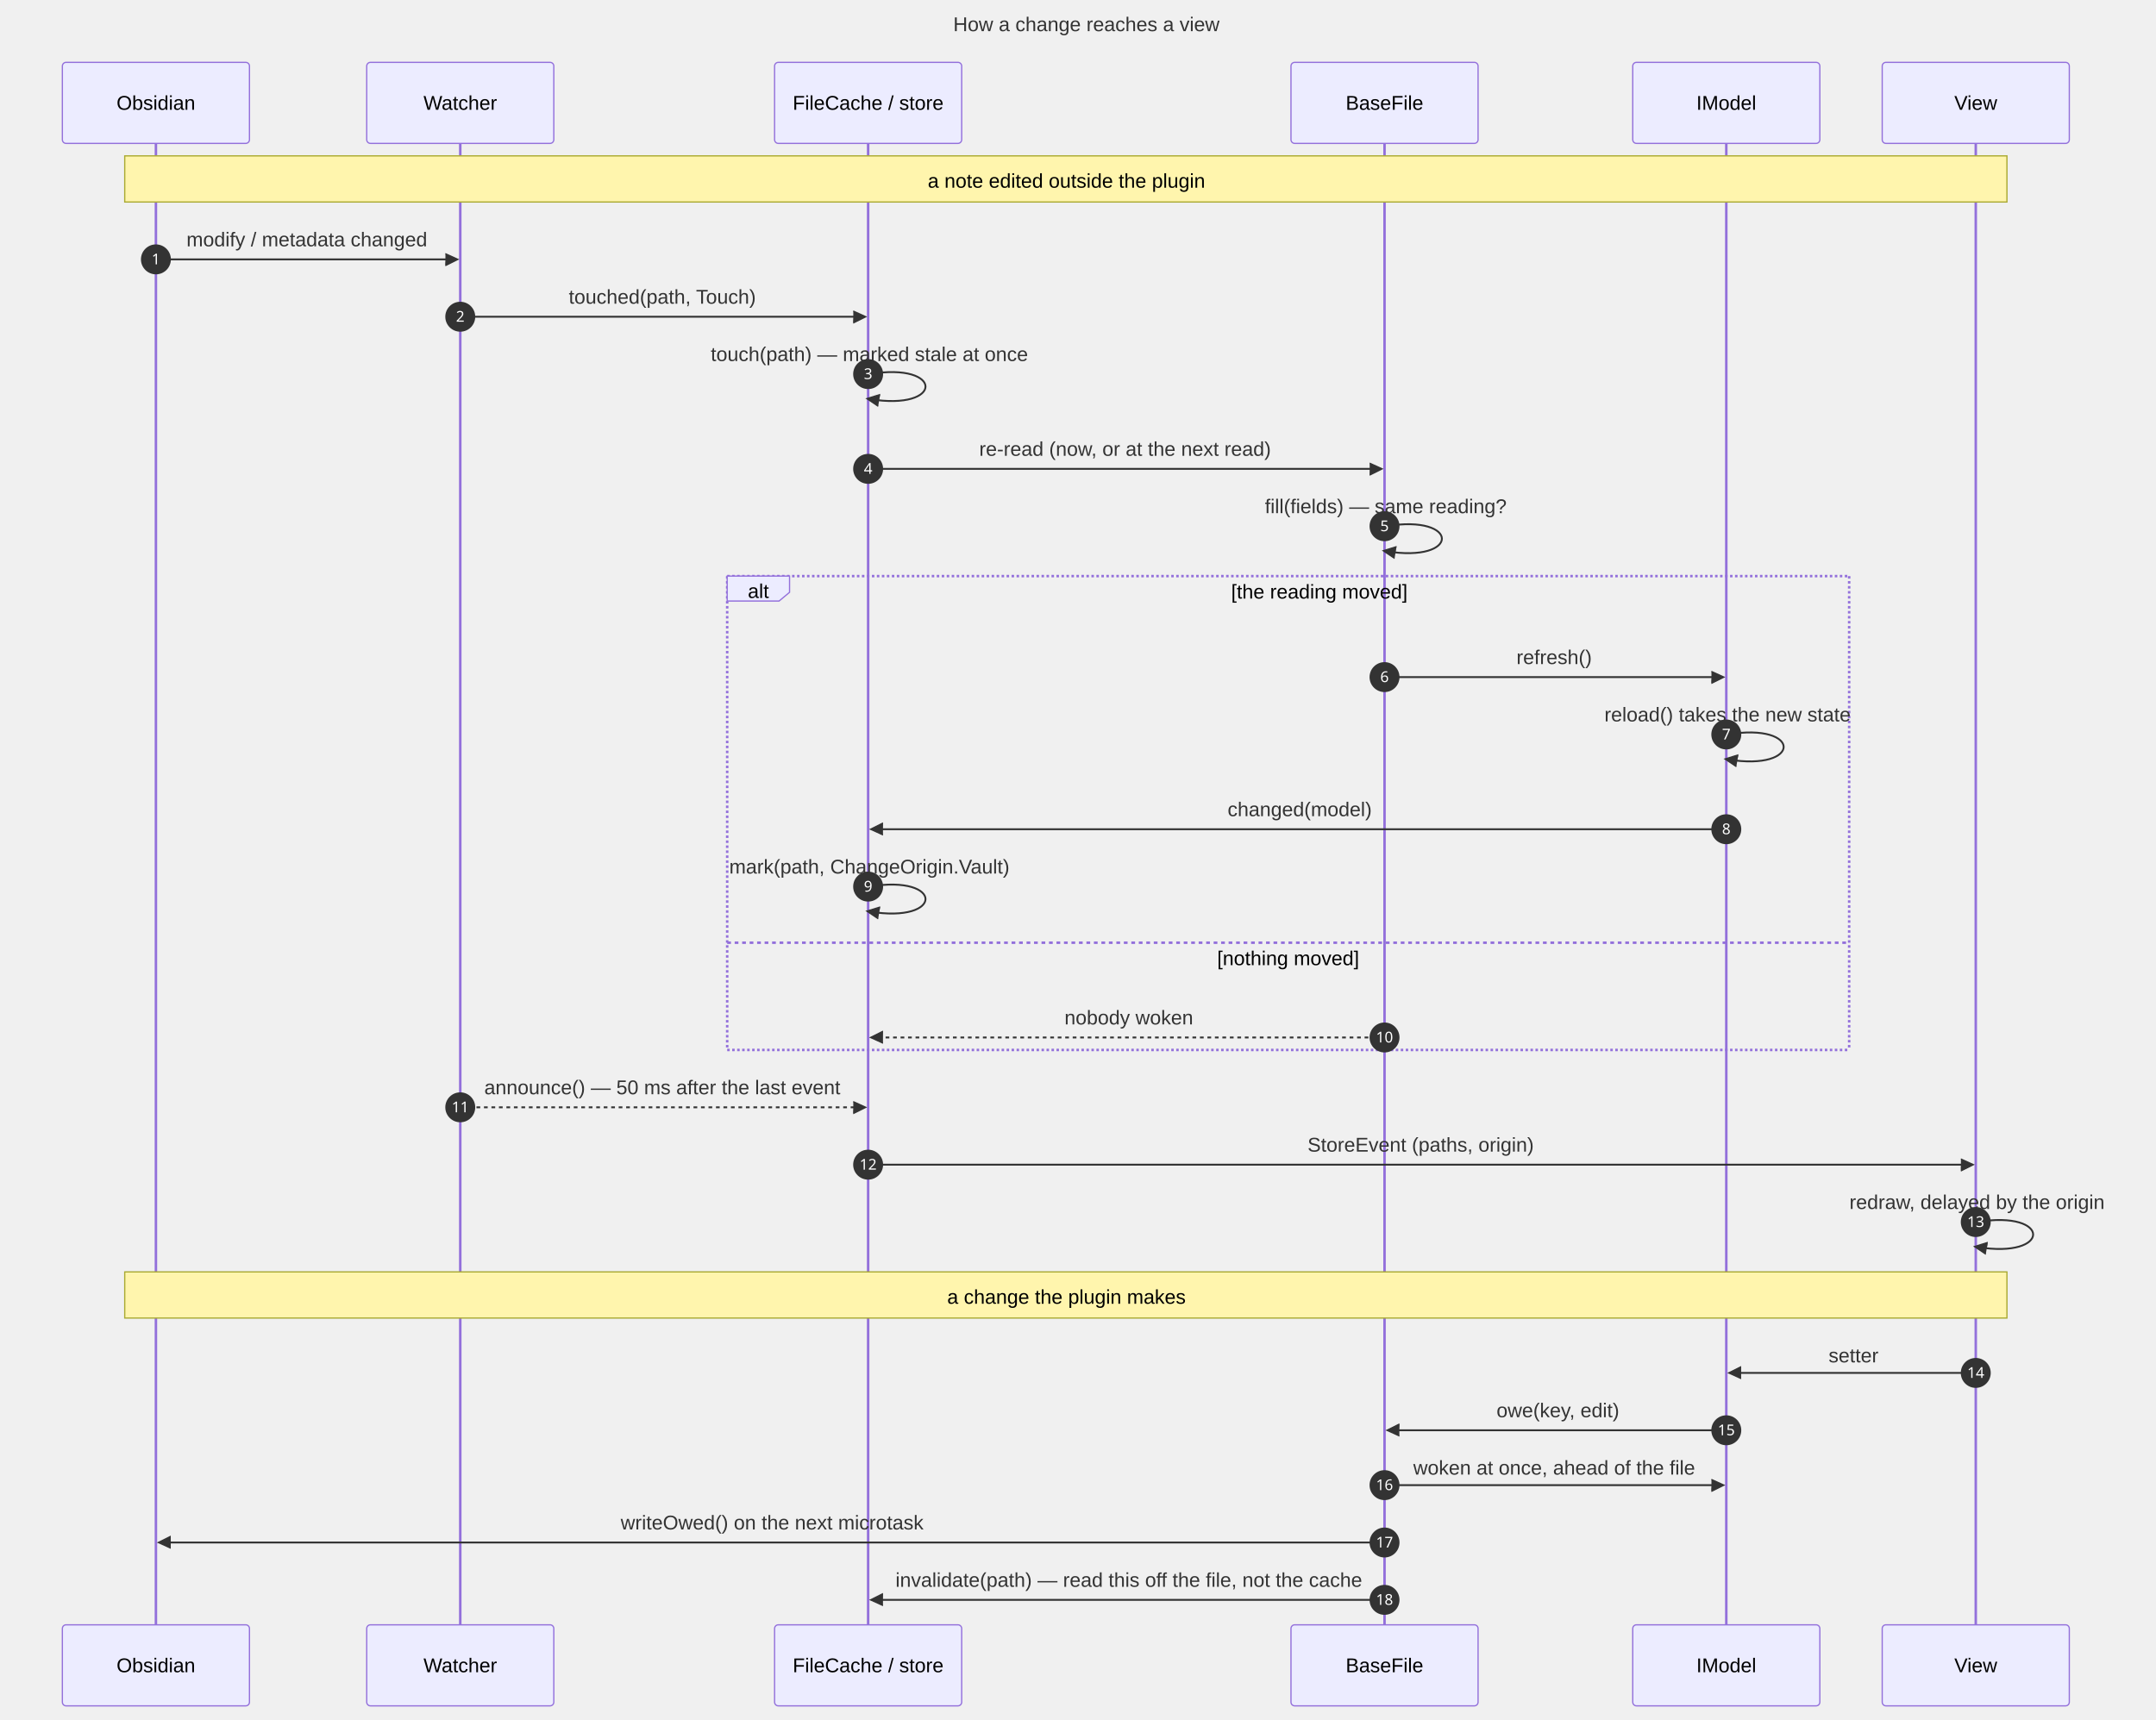
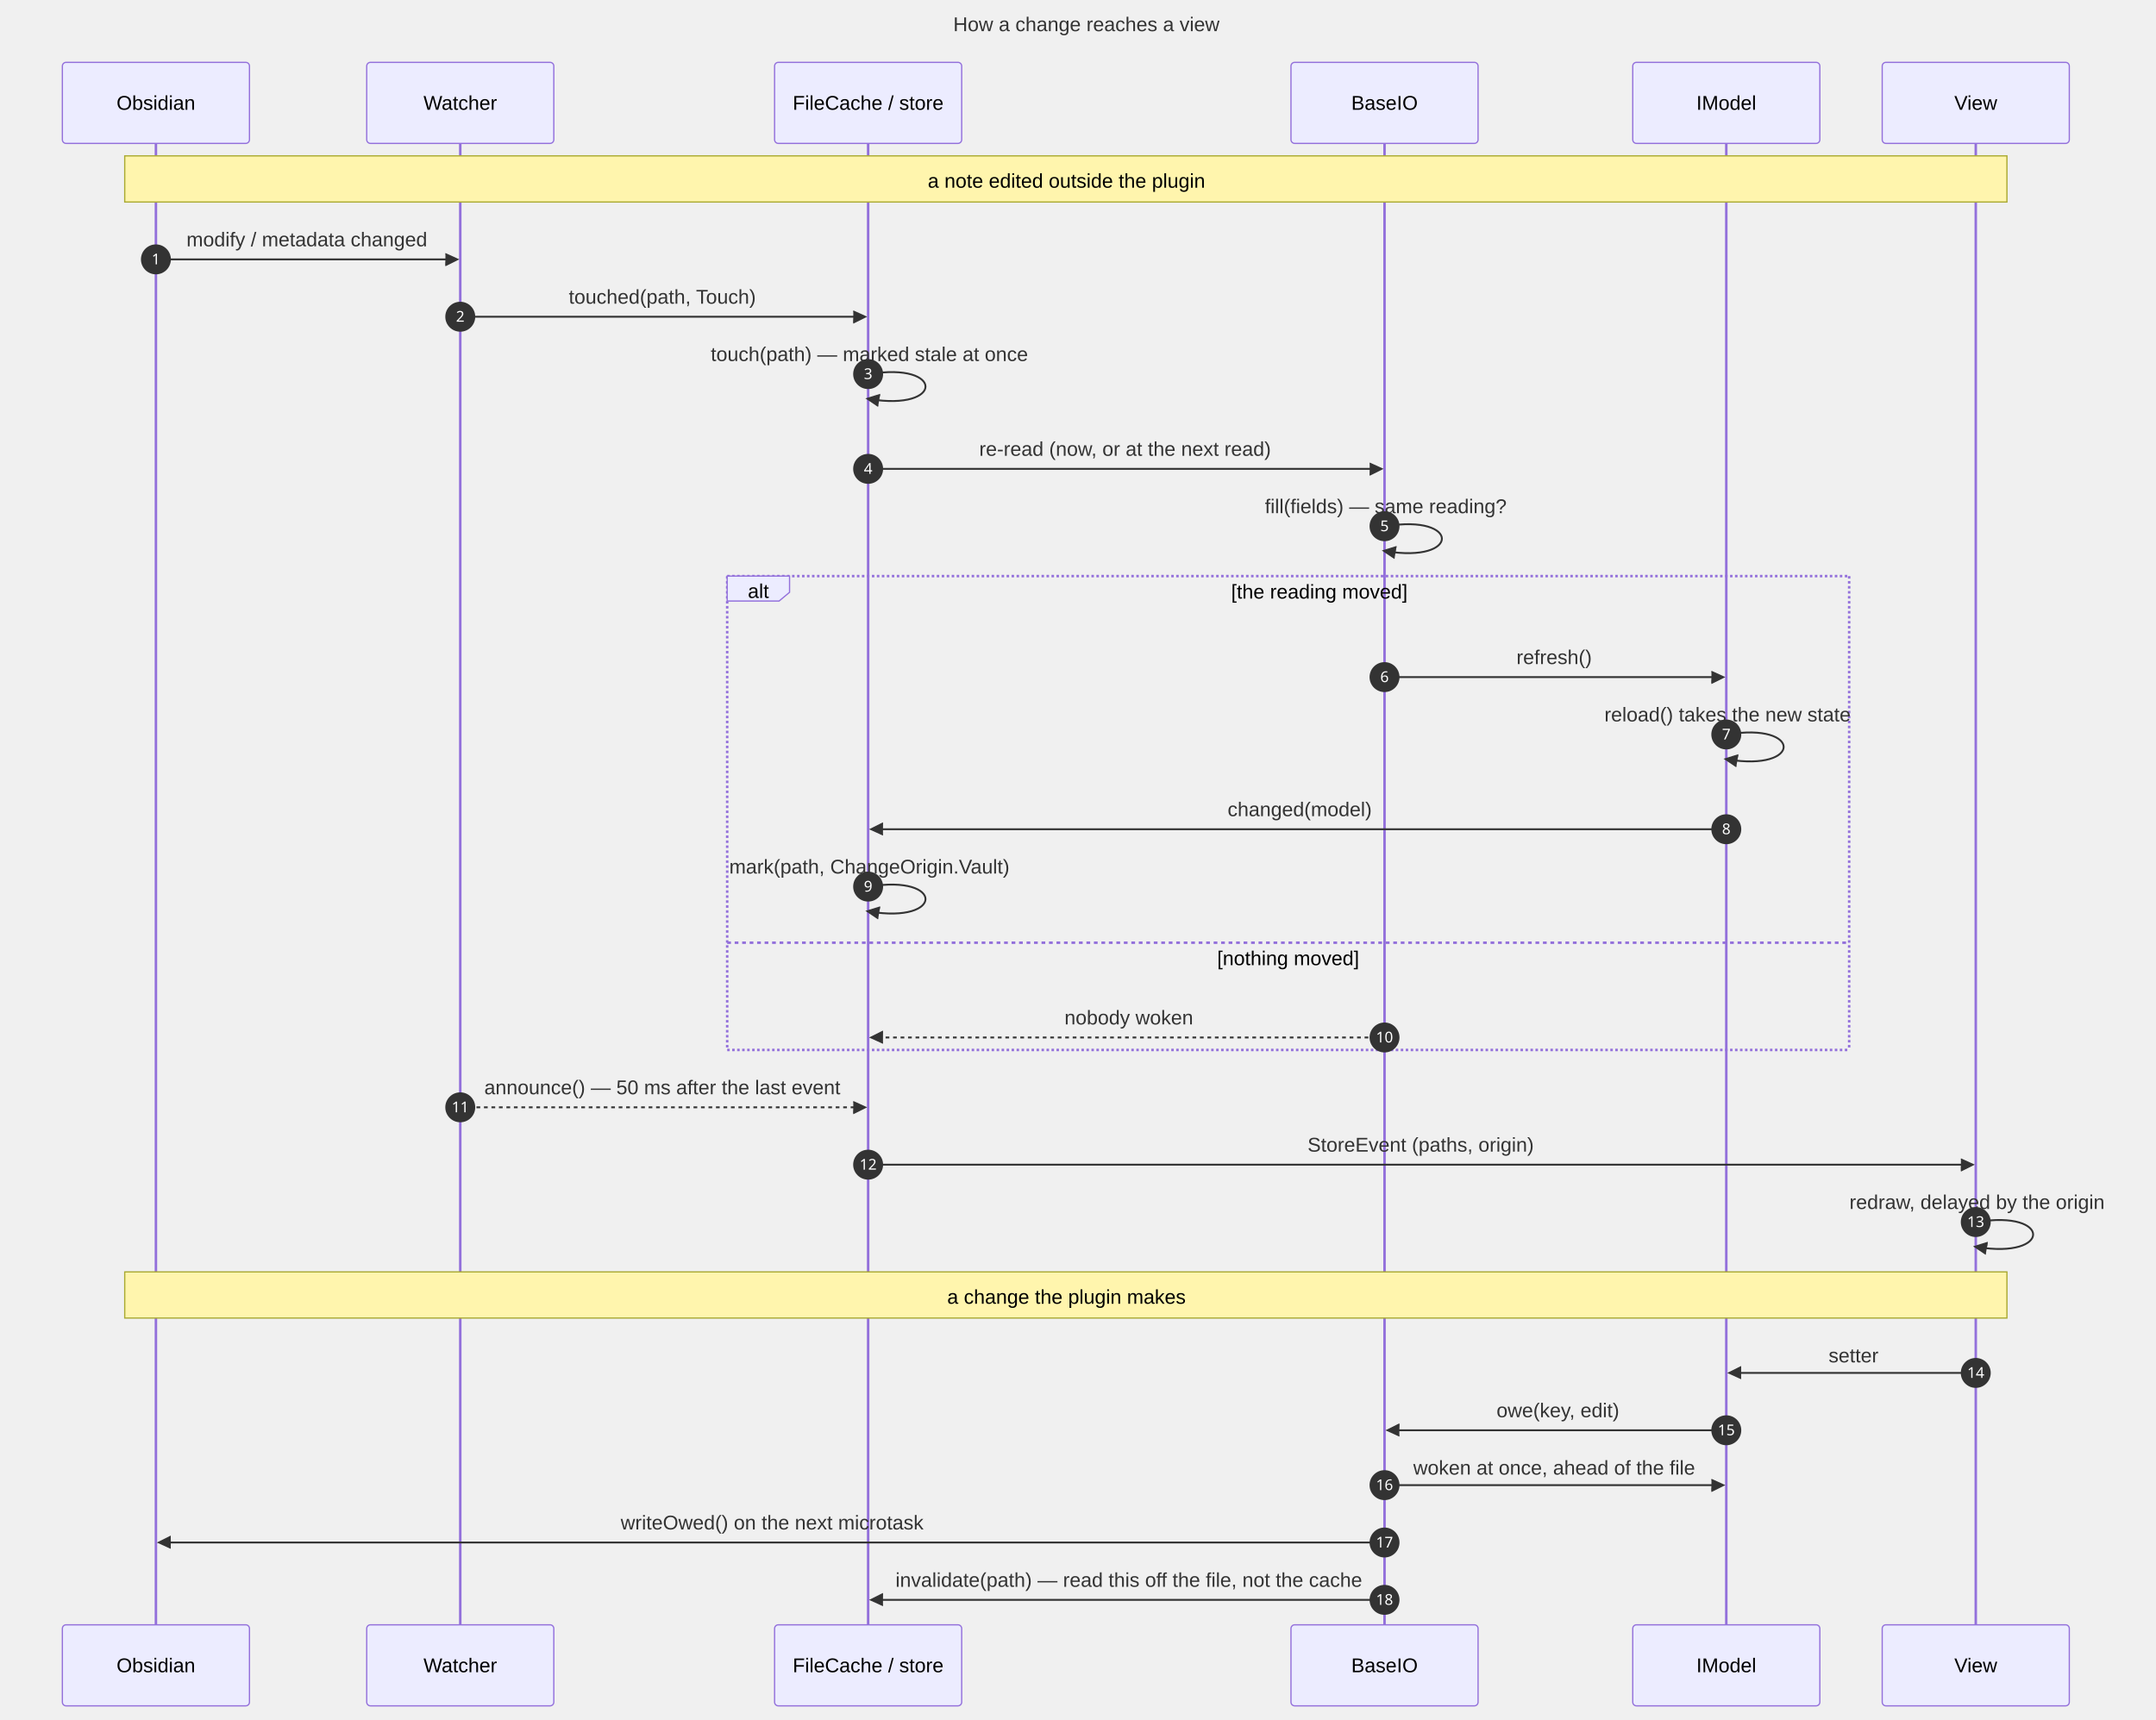
<svg xmlns="http://www.w3.org/2000/svg" id="my-svg" width="100%" style="max-width: 1728.5px; background-color: transparent;" viewBox="-50 -50 1728.5 1379" role="graphics-document document" aria-roledescription="sequence">
  <g>
    <rect x="1459" y="1253" fill="#eaeaea" stroke="#666" width="150" height="65" name="View" rx="3" ry="3" class="actor actor-bottom" />
    <text x="1534" y="1285.5" dominant-baseline="central" alignment-baseline="central" class="actor actor-box" style="text-anchor: middle; font-size: 16px; font-weight: 400;">
      <tspan x="1534" dy="0">View</tspan>
    </text>
  </g>
  <g>
    <rect x="1259" y="1253" fill="#eaeaea" stroke="#666" width="150" height="65" name="Model" rx="3" ry="3" class="actor actor-bottom" />
    <text x="1334" y="1285.5" dominant-baseline="central" alignment-baseline="central" class="actor actor-box" style="text-anchor: middle; font-size: 16px; font-weight: 400;">
      <tspan x="1334" dy="0">IModel</tspan>
    </text>
  </g>
  <g>
    <rect x="985" y="1253" fill="#eaeaea" stroke="#666" width="150" height="65" name="File" rx="3" ry="3" class="actor actor-bottom" />
    <text x="1060" y="1285.5" dominant-baseline="central" alignment-baseline="central" class="actor actor-box" style="text-anchor: middle; font-size: 16px; font-weight: 400;">
-       <tspan x="1060" dy="0">BaseFile</tspan>
+       <tspan x="1060" dy="0">BaseIO</tspan>
    </text>
  </g>
  <g>
    <rect x="571" y="1253" fill="#eaeaea" stroke="#666" width="150" height="65" name="Store" rx="3" ry="3" class="actor actor-bottom" />
    <text x="646" y="1285.5" dominant-baseline="central" alignment-baseline="central" class="actor actor-box" style="text-anchor: middle; font-size: 16px; font-weight: 400;">
      <tspan x="646" dy="0">FileCache / store</tspan>
    </text>
  </g>
  <g>
    <rect x="244" y="1253" fill="#eaeaea" stroke="#666" width="150" height="65" name="Watcher" rx="3" ry="3" class="actor actor-bottom" />
    <text x="319" y="1285.5" dominant-baseline="central" alignment-baseline="central" class="actor actor-box" style="text-anchor: middle; font-size: 16px; font-weight: 400;">
      <tspan x="319" dy="0">Watcher</tspan>
    </text>
  </g>
  <g>
    <rect x="0" y="1253" fill="#eaeaea" stroke="#666" width="150" height="65" name="Obsidian" rx="3" ry="3" class="actor actor-bottom" />
    <text x="75" y="1285.5" dominant-baseline="central" alignment-baseline="central" class="actor actor-box" style="text-anchor: middle; font-size: 16px; font-weight: 400;">
      <tspan x="75" dy="0">Obsidian</tspan>
    </text>
  </g>
  <g>
    <line id="actor5" x1="1534" y1="65" x2="1534" y2="1253" class="actor-line 200" stroke-width="0.5px" stroke="#999" name="View" data-et="life-line" data-id="View" />
    <g id="root-5" data-et="participant" data-type="participant" data-id="View">
      <rect x="1459" y="0" fill="#eaeaea" stroke="#666" width="150" height="65" name="View" rx="3" ry="3" class="actor actor-top" />
      <text x="1534" y="32.5" dominant-baseline="central" alignment-baseline="central" class="actor actor-box" style="text-anchor: middle; font-size: 16px; font-weight: 400;">
        <tspan x="1534" dy="0">View</tspan>
      </text>
    </g>
  </g>
  <g>
    <line id="actor4" x1="1334" y1="65" x2="1334" y2="1253" class="actor-line 200" stroke-width="0.5px" stroke="#999" name="Model" data-et="life-line" data-id="Model" />
    <g id="root-4" data-et="participant" data-type="participant" data-id="Model">
      <rect x="1259" y="0" fill="#eaeaea" stroke="#666" width="150" height="65" name="Model" rx="3" ry="3" class="actor actor-top" />
      <text x="1334" y="32.5" dominant-baseline="central" alignment-baseline="central" class="actor actor-box" style="text-anchor: middle; font-size: 16px; font-weight: 400;">
        <tspan x="1334" dy="0">IModel</tspan>
      </text>
    </g>
  </g>
  <g>
    <line id="actor3" x1="1060" y1="65" x2="1060" y2="1253" class="actor-line 200" stroke-width="0.5px" stroke="#999" name="File" data-et="life-line" data-id="File" />
    <g id="root-3" data-et="participant" data-type="participant" data-id="File">
      <rect x="985" y="0" fill="#eaeaea" stroke="#666" width="150" height="65" name="File" rx="3" ry="3" class="actor actor-top" />
      <text x="1060" y="32.5" dominant-baseline="central" alignment-baseline="central" class="actor actor-box" style="text-anchor: middle; font-size: 16px; font-weight: 400;">
-         <tspan x="1060" dy="0">BaseFile</tspan>
+         <tspan x="1060" dy="0">BaseIO</tspan>
      </text>
    </g>
  </g>
  <g>
    <line id="actor2" x1="646" y1="65" x2="646" y2="1253" class="actor-line 200" stroke-width="0.5px" stroke="#999" name="Store" data-et="life-line" data-id="Store" />
    <g id="root-2" data-et="participant" data-type="participant" data-id="Store">
      <rect x="571" y="0" fill="#eaeaea" stroke="#666" width="150" height="65" name="Store" rx="3" ry="3" class="actor actor-top" />
      <text x="646" y="32.5" dominant-baseline="central" alignment-baseline="central" class="actor actor-box" style="text-anchor: middle; font-size: 16px; font-weight: 400;">
        <tspan x="646" dy="0">FileCache / store</tspan>
      </text>
    </g>
  </g>
  <g>
    <line id="actor1" x1="319" y1="65" x2="319" y2="1253" class="actor-line 200" stroke-width="0.5px" stroke="#999" name="Watcher" data-et="life-line" data-id="Watcher" />
    <g id="root-1" data-et="participant" data-type="participant" data-id="Watcher">
      <rect x="244" y="0" fill="#eaeaea" stroke="#666" width="150" height="65" name="Watcher" rx="3" ry="3" class="actor actor-top" />
      <text x="319" y="32.5" dominant-baseline="central" alignment-baseline="central" class="actor actor-box" style="text-anchor: middle; font-size: 16px; font-weight: 400;">
        <tspan x="319" dy="0">Watcher</tspan>
      </text>
    </g>
  </g>
  <g>
    <line id="actor0" x1="75" y1="65" x2="75" y2="1253" class="actor-line 200" stroke-width="0.5px" stroke="#999" name="Obsidian" data-et="life-line" data-id="Obsidian" />
    <g id="root-0" data-et="participant" data-type="participant" data-id="Obsidian">
      <rect x="0" y="0" fill="#eaeaea" stroke="#666" width="150" height="65" name="Obsidian" rx="3" ry="3" class="actor actor-top" />
      <text x="75" y="32.5" dominant-baseline="central" alignment-baseline="central" class="actor actor-box" style="text-anchor: middle; font-size: 16px; font-weight: 400;">
        <tspan x="75" dy="0">Obsidian</tspan>
      </text>
    </g>
  </g>
  <style>#my-svg{font-family:"trebuchet ms",verdana,arial,sans-serif;font-size:16px;fill:#333;}@keyframes edge-animation-frame{from{stroke-dashoffset:0;}}@keyframes dash{to{stroke-dashoffset:0;}}#my-svg .edge-animation-slow{stroke-dasharray:9,5!important;stroke-dashoffset:900;animation:dash 50s linear infinite;stroke-linecap:round;}#my-svg .edge-animation-fast{stroke-dasharray:9,5!important;stroke-dashoffset:900;animation:dash 20s linear infinite;stroke-linecap:round;}#my-svg .error-icon{fill:#552222;}#my-svg .error-text{fill:#552222;stroke:#552222;}#my-svg .edge-thickness-normal{stroke-width:1px;}#my-svg .edge-thickness-thick{stroke-width:3.5px;}#my-svg .edge-pattern-solid{stroke-dasharray:0;}#my-svg .edge-thickness-invisible{stroke-width:0;fill:none;}#my-svg .edge-pattern-dashed{stroke-dasharray:3;}#my-svg .edge-pattern-dotted{stroke-dasharray:2;}#my-svg .marker{fill:#333333;stroke:#333333;}#my-svg .marker.cross{stroke:#333333;}#my-svg svg{font-family:"trebuchet ms",verdana,arial,sans-serif;font-size:16px;}#my-svg p{margin:0;}#my-svg .actor{stroke:#9370DB;fill:#ECECFF;stroke-width:1;}#my-svg rect.actor.outer-path[data-look="neo"]{filter:drop-shadow(1px 2px 2px rgba(185, 185, 185, 1));}#my-svg rect.note[data-look="neo"]{stroke:#aaaa33;fill:#fff5ad;filter:drop-shadow(1px 2px 2px rgba(185, 185, 185, 1));}#my-svg text.actor&gt;tspan{fill:black;stroke:none;}#my-svg .actor-line{stroke:#9370DB;}#my-svg .innerArc{stroke-width:1.5;stroke-dasharray:none;}#my-svg .messageLine0{stroke-width:1.5;stroke-dasharray:none;stroke:#333;}#my-svg .messageLine1{stroke-width:1.5;stroke-dasharray:2,2;stroke:#333;}#my-svg [id$="-arrowhead"] path{fill:#333;stroke:#333;}#my-svg .sequenceNumber{fill:white;}#my-svg [id$="-sequencenumber"]{fill:#333;}#my-svg [id$="-crosshead"] path{fill:#333;stroke:#333;}#my-svg .messageText{fill:#333;stroke:none;}#my-svg .labelBox{stroke:#9370DB;fill:#ECECFF;filter:none;}#my-svg .labelText,#my-svg .labelText&gt;tspan{fill:black;stroke:none;}#my-svg .loopText,#my-svg .loopText&gt;tspan{fill:black;stroke:none;}#my-svg .sectionTitle,#my-svg .sectionTitle&gt;tspan{fill:black;stroke:none;}#my-svg .loopLine{stroke-width:2px;stroke-dasharray:2,2;stroke:#9370DB;fill:#9370DB;}#my-svg .note{stroke:#aaaa33;fill:#fff5ad;}#my-svg .noteText,#my-svg .noteText&gt;tspan{fill:black;stroke:none;font-weight:normal;}#my-svg .activation0{fill:#f4f4f4;stroke:#666;}#my-svg .activation1{fill:#f4f4f4;stroke:#666;}#my-svg .activation2{fill:#f4f4f4;stroke:#666;}#my-svg .actorPopupMenu{position:absolute;}#my-svg .actorPopupMenuPanel{position:absolute;fill:#ECECFF;box-shadow:0px 8px 16px 0px rgba(0,0,0,0.2);filter:drop-shadow(3px 5px 2px rgb(0 0 0 / 0.4));}#my-svg .actor-man circle,#my-svg line{fill:#ECECFF;stroke-width:2px;}#my-svg g rect.rect{filter:drop-shadow(1px 2px 2px rgba(185, 185, 185, 1));stroke:#9370DB;}#my-svg .node .neo-node{stroke:#9370DB;}#my-svg [data-look="neo"].node rect,#my-svg [data-look="neo"].cluster rect,#my-svg [data-look="neo"].node polygon{stroke:#9370DB;filter:drop-shadow(1px 2px 2px rgba(185, 185, 185, 1));}#my-svg [data-look="neo"].swimlane.cluster rect{filter:none;}#my-svg [data-look="neo"].node path{stroke:#9370DB;stroke-width:1px;}#my-svg [data-look="neo"].node .outer-path{filter:drop-shadow(1px 2px 2px rgba(185, 185, 185, 1));}#my-svg [data-look="neo"].node .neo-line path{stroke:#9370DB;filter:none;}#my-svg [data-look="neo"].node circle{stroke:#9370DB;filter:drop-shadow(1px 2px 2px rgba(185, 185, 185, 1));}#my-svg [data-look="neo"].node circle .state-start{fill:#000000;}#my-svg [data-look="neo"].icon-shape .icon{fill:#9370DB;filter:drop-shadow(1px 2px 2px rgba(185, 185, 185, 1));}#my-svg [data-look="neo"].icon-shape .icon-neo path{stroke:#9370DB;filter:drop-shadow(1px 2px 2px rgba(185, 185, 185, 1));}#my-svg :root{--mermaid-font-family:"trebuchet ms",verdana,arial,sans-serif;}</style>
  <g />
  <defs>
    <symbol id="my-svg-computer" width="24" height="24">
      <path transform="scale(.5)" d="M2 2v13h20v-13h-20zm18 11h-16v-9h16v9zm-10.228 6l.466-1h3.524l.467 1h-4.457zm14.228 3h-24l2-6h2.104l-1.33 4h18.45l-1.297-4h2.073l2 6zm-5-10h-14v-7h14v7z" />
    </symbol>
  </defs>
  <defs>
    <symbol id="my-svg-database" fill-rule="evenodd" clip-rule="evenodd">
      <path transform="scale(.5)" d="M12.258.001l.256.004.255.005.253.008.251.01.249.012.247.015.246.016.242.019.241.02.239.023.236.024.233.027.231.028.229.031.225.032.223.034.22.036.217.038.214.04.211.041.208.043.205.045.201.046.198.048.194.05.191.051.187.053.183.054.18.056.175.057.172.059.168.06.163.061.16.063.155.064.15.066.074.033.073.033.071.034.07.034.069.035.068.035.067.035.066.035.064.036.064.036.062.036.06.036.06.037.058.037.058.037.055.038.055.038.053.038.052.038.051.039.05.039.048.039.047.039.045.04.044.04.043.04.041.04.04.041.039.041.037.041.036.041.034.041.033.042.032.042.03.042.029.042.027.042.026.043.024.043.023.043.021.043.02.043.018.044.017.043.015.044.013.044.012.044.011.045.009.044.007.045.006.045.004.045.002.045.001.045v17l-.001.045-.002.045-.004.045-.006.045-.007.045-.009.044-.011.045-.012.044-.013.044-.015.044-.017.043-.018.044-.02.043-.021.043-.023.043-.024.043-.026.043-.027.042-.029.042-.03.042-.032.042-.033.042-.034.041-.036.041-.037.041-.039.041-.04.041-.041.04-.043.04-.044.04-.045.04-.047.039-.048.039-.05.039-.051.039-.052.038-.053.038-.055.038-.055.038-.058.037-.058.037-.06.037-.06.036-.062.036-.064.036-.064.036-.066.035-.067.035-.068.035-.069.035-.07.034-.071.034-.073.033-.074.033-.15.066-.155.064-.16.063-.163.061-.168.06-.172.059-.175.057-.18.056-.183.054-.187.053-.191.051-.194.05-.198.048-.201.046-.205.045-.208.043-.211.041-.214.04-.217.038-.22.036-.223.034-.225.032-.229.031-.231.028-.233.027-.236.024-.239.023-.241.02-.242.019-.246.016-.247.015-.249.012-.251.01-.253.008-.255.005-.256.004-.258.001-.258-.001-.256-.004-.255-.005-.253-.008-.251-.01-.249-.012-.247-.015-.245-.016-.243-.019-.241-.02-.238-.023-.236-.024-.234-.027-.231-.028-.228-.031-.226-.032-.223-.034-.22-.036-.217-.038-.214-.04-.211-.041-.208-.043-.204-.045-.201-.046-.198-.048-.195-.05-.19-.051-.187-.053-.184-.054-.179-.056-.176-.057-.172-.059-.167-.06-.164-.061-.159-.063-.155-.064-.151-.066-.074-.033-.072-.033-.072-.034-.07-.034-.069-.035-.068-.035-.067-.035-.066-.035-.064-.036-.063-.036-.062-.036-.061-.036-.06-.037-.058-.037-.057-.037-.056-.038-.055-.038-.053-.038-.052-.038-.051-.039-.049-.039-.049-.039-.046-.039-.046-.04-.044-.04-.043-.04-.041-.04-.04-.041-.039-.041-.037-.041-.036-.041-.034-.041-.033-.042-.032-.042-.03-.042-.029-.042-.027-.042-.026-.043-.024-.043-.023-.043-.021-.043-.02-.043-.018-.044-.017-.043-.015-.044-.013-.044-.012-.044-.011-.045-.009-.044-.007-.045-.006-.045-.004-.045-.002-.045-.001-.045v-17l.001-.045.002-.045.004-.045.006-.045.007-.045.009-.044.011-.045.012-.044.013-.044.015-.044.017-.043.018-.044.02-.043.021-.043.023-.043.024-.043.026-.043.027-.042.029-.042.03-.042.032-.042.033-.042.034-.041.036-.041.037-.041.039-.041.04-.041.041-.04.043-.04.044-.04.046-.04.046-.039.049-.039.049-.039.051-.039.052-.038.053-.038.055-.038.056-.038.057-.037.058-.037.06-.037.061-.036.062-.036.063-.036.064-.036.066-.035.067-.035.068-.035.069-.035.07-.034.072-.034.072-.033.074-.033.151-.066.155-.064.159-.063.164-.061.167-.06.172-.059.176-.057.179-.056.184-.054.187-.053.19-.051.195-.05.198-.048.201-.046.204-.045.208-.043.211-.041.214-.04.217-.038.22-.036.223-.034.226-.032.228-.031.231-.028.234-.027.236-.024.238-.023.241-.02.243-.019.245-.016.247-.015.249-.012.251-.01.253-.008.255-.005.256-.004.258-.001.258.001zm-9.258 20.499v.01l.001.021.003.021.004.022.005.021.006.022.007.022.009.023.01.022.011.023.012.023.013.023.015.023.016.024.017.023.018.024.019.024.021.024.022.025.023.024.024.025.052.049.056.05.061.051.066.051.07.051.075.051.079.052.084.052.088.052.092.052.097.052.102.051.105.052.11.052.114.051.119.051.123.051.127.05.131.05.135.05.139.048.144.049.147.047.152.047.155.047.16.045.163.045.167.043.171.043.176.041.178.041.183.039.187.039.19.037.194.035.197.035.202.033.204.031.209.03.212.029.216.027.219.025.222.024.226.021.23.02.233.018.236.016.24.015.243.012.246.01.249.008.253.005.256.004.259.001.26-.001.257-.004.254-.005.25-.008.247-.011.244-.012.241-.014.237-.016.233-.018.231-.021.226-.021.224-.024.22-.026.216-.027.212-.028.21-.031.205-.031.202-.034.198-.034.194-.036.191-.037.187-.039.183-.04.179-.04.175-.042.172-.043.168-.044.163-.045.16-.046.155-.046.152-.047.148-.048.143-.049.139-.049.136-.05.131-.05.126-.05.123-.051.118-.052.114-.051.11-.052.106-.052.101-.052.096-.052.092-.052.088-.053.083-.051.079-.052.074-.052.07-.051.065-.051.06-.051.056-.05.051-.05.023-.024.023-.025.021-.024.02-.024.019-.024.018-.024.017-.024.015-.023.014-.024.013-.023.012-.023.01-.023.01-.022.008-.022.006-.022.006-.022.004-.022.004-.021.001-.021.001-.021v-4.127l-.077.055-.08.053-.083.054-.085.053-.087.052-.09.052-.093.051-.095.05-.097.05-.1.049-.102.049-.105.048-.106.047-.109.047-.111.046-.114.045-.115.045-.118.044-.12.043-.122.042-.124.042-.126.041-.128.04-.13.04-.132.038-.134.038-.135.037-.138.037-.139.035-.142.035-.143.034-.144.033-.147.032-.148.031-.15.03-.151.03-.153.029-.154.027-.156.027-.158.026-.159.025-.161.024-.162.023-.163.022-.165.021-.166.02-.167.019-.169.018-.169.017-.171.016-.173.015-.173.014-.175.013-.175.012-.177.011-.178.01-.179.008-.179.008-.181.006-.182.005-.182.004-.184.003-.184.002h-.37l-.184-.002-.184-.003-.182-.004-.182-.005-.181-.006-.179-.008-.179-.008-.178-.01-.176-.011-.176-.012-.175-.013-.173-.014-.172-.015-.171-.016-.17-.017-.169-.018-.167-.019-.166-.02-.165-.021-.163-.022-.162-.023-.161-.024-.159-.025-.157-.026-.156-.027-.155-.027-.153-.029-.151-.03-.15-.03-.148-.031-.146-.032-.145-.033-.143-.034-.141-.035-.14-.035-.137-.037-.136-.037-.134-.038-.132-.038-.13-.04-.128-.04-.126-.041-.124-.042-.122-.042-.12-.044-.117-.043-.116-.045-.113-.045-.112-.046-.109-.047-.106-.047-.105-.048-.102-.049-.1-.049-.097-.05-.095-.05-.093-.052-.09-.051-.087-.052-.085-.053-.083-.054-.08-.054-.077-.054v4.127zm0-5.654v.011l.001.021.003.021.004.021.005.022.006.022.007.022.009.022.01.022.011.023.012.023.013.023.015.024.016.023.017.024.018.024.019.024.021.024.022.024.023.025.024.024.052.05.056.05.061.05.066.051.07.051.075.052.079.051.084.052.088.052.092.052.097.052.102.052.105.052.11.051.114.051.119.052.123.05.127.051.131.05.135.049.139.049.144.048.147.048.152.047.155.046.16.045.163.045.167.044.171.042.176.042.178.04.183.04.187.038.19.037.194.036.197.034.202.033.204.032.209.03.212.028.216.027.219.025.222.024.226.022.23.02.233.018.236.016.24.014.243.012.246.01.249.008.253.006.256.003.259.001.26-.001.257-.003.254-.006.25-.008.247-.01.244-.012.241-.015.237-.016.233-.018.231-.02.226-.022.224-.024.22-.025.216-.027.212-.029.21-.03.205-.032.202-.033.198-.035.194-.036.191-.037.187-.039.183-.039.179-.041.175-.042.172-.043.168-.044.163-.045.16-.045.155-.047.152-.047.148-.048.143-.048.139-.05.136-.049.131-.05.126-.051.123-.051.118-.051.114-.052.11-.052.106-.052.101-.052.096-.052.092-.052.088-.052.083-.052.079-.052.074-.051.07-.052.065-.051.06-.05.056-.051.051-.049.023-.025.023-.024.021-.025.02-.024.019-.024.018-.024.017-.024.015-.023.014-.023.013-.024.012-.022.01-.023.01-.023.008-.022.006-.022.006-.022.004-.021.004-.022.001-.021.001-.021v-4.139l-.077.054-.08.054-.083.054-.085.052-.087.053-.09.051-.093.051-.095.051-.097.05-.1.049-.102.049-.105.048-.106.047-.109.047-.111.046-.114.045-.115.044-.118.044-.12.044-.122.042-.124.042-.126.041-.128.04-.13.039-.132.039-.134.038-.135.037-.138.036-.139.036-.142.035-.143.033-.144.033-.147.033-.148.031-.15.03-.151.03-.153.028-.154.028-.156.027-.158.026-.159.025-.161.024-.162.023-.163.022-.165.021-.166.02-.167.019-.169.018-.169.017-.171.016-.173.015-.173.014-.175.013-.175.012-.177.011-.178.009-.179.009-.179.007-.181.007-.182.005-.182.004-.184.003-.184.002h-.37l-.184-.002-.184-.003-.182-.004-.182-.005-.181-.007-.179-.007-.179-.009-.178-.009-.176-.011-.176-.012-.175-.013-.173-.014-.172-.015-.171-.016-.17-.017-.169-.018-.167-.019-.166-.02-.165-.021-.163-.022-.162-.023-.161-.024-.159-.025-.157-.026-.156-.027-.155-.028-.153-.028-.151-.03-.15-.03-.148-.031-.146-.033-.145-.033-.143-.033-.141-.035-.14-.036-.137-.036-.136-.037-.134-.038-.132-.039-.13-.039-.128-.04-.126-.041-.124-.042-.122-.043-.12-.043-.117-.044-.116-.044-.113-.046-.112-.046-.109-.046-.106-.047-.105-.048-.102-.049-.1-.049-.097-.05-.095-.051-.093-.051-.09-.051-.087-.053-.085-.052-.083-.054-.08-.054-.077-.054v4.139zm0-5.666v.011l.001.02.003.022.004.021.005.022.006.021.007.022.009.023.01.022.011.023.012.023.013.023.015.023.016.024.017.024.018.023.019.024.021.025.022.024.023.024.024.025.052.05.056.05.061.05.066.051.07.051.075.052.079.051.084.052.088.052.092.052.097.052.102.052.105.051.11.052.114.051.119.051.123.051.127.05.131.05.135.05.139.049.144.048.147.048.152.047.155.046.16.045.163.045.167.043.171.043.176.042.178.04.183.04.187.038.19.037.194.036.197.034.202.033.204.032.209.03.212.028.216.027.219.025.222.024.226.021.23.02.233.018.236.017.24.014.243.012.246.01.249.008.253.006.256.003.259.001.26-.001.257-.003.254-.006.25-.008.247-.01.244-.013.241-.014.237-.016.233-.018.231-.02.226-.022.224-.024.22-.025.216-.027.212-.029.21-.03.205-.032.202-.033.198-.035.194-.036.191-.037.187-.039.183-.039.179-.041.175-.042.172-.043.168-.044.163-.045.16-.045.155-.047.152-.047.148-.048.143-.049.139-.049.136-.049.131-.051.126-.05.123-.051.118-.052.114-.051.11-.052.106-.052.101-.052.096-.052.092-.052.088-.052.083-.052.079-.052.074-.052.07-.051.065-.051.06-.051.056-.05.051-.049.023-.025.023-.025.021-.024.02-.024.019-.024.018-.024.017-.024.015-.023.014-.024.013-.023.012-.023.01-.022.01-.023.008-.022.006-.022.006-.022.004-.022.004-.021.001-.021.001-.021v-4.153l-.077.054-.08.054-.083.053-.085.053-.087.053-.09.051-.093.051-.095.051-.097.05-.1.049-.102.048-.105.048-.106.048-.109.046-.111.046-.114.046-.115.044-.118.044-.12.043-.122.043-.124.042-.126.041-.128.04-.13.039-.132.039-.134.038-.135.037-.138.036-.139.036-.142.034-.143.034-.144.033-.147.032-.148.032-.15.03-.151.03-.153.028-.154.028-.156.027-.158.026-.159.024-.161.024-.162.023-.163.023-.165.021-.166.02-.167.019-.169.018-.169.017-.171.016-.173.015-.173.014-.175.013-.175.012-.177.01-.178.01-.179.009-.179.007-.181.006-.182.006-.182.004-.184.003-.184.001-.185.001-.185-.001-.184-.001-.184-.003-.182-.004-.182-.006-.181-.006-.179-.007-.179-.009-.178-.01-.176-.01-.176-.012-.175-.013-.173-.014-.172-.015-.171-.016-.17-.017-.169-.018-.167-.019-.166-.02-.165-.021-.163-.023-.162-.023-.161-.024-.159-.024-.157-.026-.156-.027-.155-.028-.153-.028-.151-.03-.15-.03-.148-.032-.146-.032-.145-.033-.143-.034-.141-.034-.14-.036-.137-.036-.136-.037-.134-.038-.132-.039-.13-.039-.128-.041-.126-.041-.124-.041-.122-.043-.12-.043-.117-.044-.116-.044-.113-.046-.112-.046-.109-.046-.106-.048-.105-.048-.102-.048-.1-.05-.097-.049-.095-.051-.093-.051-.09-.052-.087-.052-.085-.053-.083-.053-.08-.054-.077-.054v4.153zm8.74-8.179l-.257.004-.254.005-.25.008-.247.011-.244.012-.241.014-.237.016-.233.018-.231.021-.226.022-.224.023-.22.026-.216.027-.212.028-.21.031-.205.032-.202.033-.198.034-.194.036-.191.038-.187.038-.183.04-.179.041-.175.042-.172.043-.168.043-.163.045-.16.046-.155.046-.152.048-.148.048-.143.048-.139.049-.136.05-.131.05-.126.051-.123.051-.118.051-.114.052-.11.052-.106.052-.101.052-.096.052-.092.052-.088.052-.083.052-.079.052-.074.051-.07.052-.065.051-.06.05-.056.05-.051.05-.023.025-.023.024-.021.024-.02.025-.019.024-.018.024-.017.023-.015.024-.014.023-.013.023-.012.023-.01.023-.01.022-.008.022-.006.023-.006.021-.004.022-.004.021-.001.021-.001.021.001.021.001.021.004.021.004.022.006.021.006.023.008.022.01.022.01.023.012.023.013.023.014.023.015.024.017.023.018.024.019.024.02.025.021.024.023.024.023.025.051.05.056.05.06.05.065.051.07.052.074.051.079.052.083.052.088.052.092.052.096.052.101.052.106.052.11.052.114.052.118.051.123.051.126.051.131.05.136.05.139.049.143.048.148.048.152.048.155.046.16.046.163.045.168.043.172.043.175.042.179.041.183.04.187.038.191.038.194.036.198.034.202.033.205.032.21.031.212.028.216.027.22.026.224.023.226.022.231.021.233.018.237.016.241.014.244.012.247.011.25.008.254.005.257.004.26.001.26-.001.257-.004.254-.005.25-.008.247-.011.244-.012.241-.014.237-.016.233-.018.231-.021.226-.022.224-.023.22-.026.216-.027.212-.028.21-.031.205-.032.202-.033.198-.034.194-.036.191-.038.187-.038.183-.04.179-.041.175-.042.172-.043.168-.043.163-.045.16-.046.155-.046.152-.048.148-.048.143-.048.139-.049.136-.05.131-.05.126-.051.123-.051.118-.051.114-.052.11-.052.106-.052.101-.052.096-.052.092-.052.088-.052.083-.052.079-.052.074-.051.07-.052.065-.051.06-.05.056-.05.051-.05.023-.025.023-.024.021-.024.02-.025.019-.024.018-.024.017-.023.015-.024.014-.023.013-.023.012-.023.01-.023.01-.022.008-.022.006-.023.006-.021.004-.022.004-.021.001-.021.001-.021-.001-.021-.001-.021-.004-.021-.004-.022-.006-.021-.006-.023-.008-.022-.01-.022-.01-.023-.012-.023-.013-.023-.014-.023-.015-.024-.017-.023-.018-.024-.019-.024-.02-.025-.021-.024-.023-.024-.023-.025-.051-.05-.056-.05-.06-.05-.065-.051-.07-.052-.074-.051-.079-.052-.083-.052-.088-.052-.092-.052-.096-.052-.101-.052-.106-.052-.11-.052-.114-.052-.118-.051-.123-.051-.126-.051-.131-.05-.136-.05-.139-.049-.143-.048-.148-.048-.152-.048-.155-.046-.16-.046-.163-.045-.168-.043-.172-.043-.175-.042-.179-.041-.183-.04-.187-.038-.191-.038-.194-.036-.198-.034-.202-.033-.205-.032-.21-.031-.212-.028-.216-.027-.22-.026-.224-.023-.226-.022-.231-.021-.233-.018-.237-.016-.241-.014-.244-.012-.247-.011-.25-.008-.254-.005-.257-.004-.26-.001-.26.001z" />
    </symbol>
  </defs>
  <defs>
    <symbol id="my-svg-clock" width="24" height="24">
      <path transform="scale(.5)" d="M12 2c5.514 0 10 4.486 10 10s-4.486 10-10 10-10-4.486-10-10 4.486-10 10-10zm0-2c-6.627 0-12 5.373-12 12s5.373 12 12 12 12-5.373 12-12-5.373-12-12-12zm5.848 12.459c.202.038.202.333.001.372-1.907.361-6.045 1.111-6.547 1.111-.719 0-1.301-.582-1.301-1.301 0-.512.77-5.447 1.125-7.445.034-.192.312-.181.343.014l.985 6.238 5.394 1.011z" />
    </symbol>
  </defs>
  <defs>
    <marker id="my-svg-arrowhead" refX="7.9" refY="5" markerUnits="userSpaceOnUse" markerWidth="12" markerHeight="12" orient="auto-start-reverse">
      <path d="M -1 0 L 10 5 L 0 10 z" />
    </marker>
  </defs>
  <defs>
    <marker id="my-svg-crosshead" markerWidth="15" markerHeight="8" orient="auto" refX="4" refY="4.5">
      <path fill="none" stroke="#000000" stroke-width="1pt" d="M 1,2 L 6,7 M 6,2 L 1,7" style="stroke-dasharray: 0, 0;" />
    </marker>
  </defs>
  <defs>
    <marker id="my-svg-filled-head" refX="15.5" refY="7" markerWidth="20" markerHeight="28" orient="auto">
      <path d="M 18,7 L9,13 L14,7 L9,1 Z" />
    </marker>
  </defs>
  <defs>
    <marker id="my-svg-sequencenumber" refX="15" refY="15" markerWidth="60" markerHeight="40" orient="auto">
      <circle cx="15" cy="15" r="6" />
    </marker>
  </defs>
  <defs>
    <marker id="my-svg-solidTopArrowHead" refX="7.9" refY="7.25" markerUnits="userSpaceOnUse" markerWidth="12" markerHeight="12" orient="auto-start-reverse">
      <path d="M 0 0 L 10 8 L 0 8 z" />
    </marker>
  </defs>
  <defs>
    <marker id="my-svg-solidBottomArrowHead" refX="7.9" refY="0.75" markerUnits="userSpaceOnUse" markerWidth="12" markerHeight="12" orient="auto-start-reverse">
      <path d="M 0 0 L 10 0 L 0 8 z" />
    </marker>
  </defs>
  <defs>
    <marker id="my-svg-stickTopArrowHead" refX="7.5" refY="7" markerUnits="userSpaceOnUse" markerWidth="12" markerHeight="12" orient="auto-start-reverse">
      <path d="M 0 0 L 7 7" stroke="black" stroke-width="1.5" fill="none" />
    </marker>
  </defs>
  <defs>
    <marker id="my-svg-stickBottomArrowHead" refX="7.5" refY="0" markerUnits="userSpaceOnUse" markerWidth="12" markerHeight="12" orient="auto-start-reverse">
      <path d="M 0 7 L 7 0" stroke="black" stroke-width="1.5" fill="none" />
    </marker>
  </defs>
  <g data-et="note" data-id="i1">
    <rect x="50" y="75" fill="#EDF2AE" stroke="#666" width="1509" height="37" class="note" />
    <text x="805" y="80" text-anchor="middle" dominant-baseline="middle" alignment-baseline="middle" class="noteText" dy="1em" style="font-size: 16px; font-weight: 400;">
      <tspan x="805">a note edited outside the plugin</tspan>
    </text>
  </g>
  <g data-et="control-structure" data-id="i14">
    <line x1="533" y1="412" x2="1432.5" y2="412" class="loopLine" />
    <line x1="1432.5" y1="412" x2="1432.5" y2="792" class="loopLine" />
    <line x1="533" y1="792" x2="1432.5" y2="792" class="loopLine" />
    <line x1="533" y1="412" x2="533" y2="792" class="loopLine" />
    <line x1="533" y1="706" x2="1432.5" y2="706" class="loopLine" style="stroke-dasharray: 3, 3;" />
    <polygon points="533,412 583,412 583,425 574.6,432 533,432" class="labelBox" />
    <text x="558" y="425" text-anchor="middle" dominant-baseline="middle" alignment-baseline="middle" class="labelText" style="font-size: 16px; font-weight: 400;">alt</text>
    <text x="1007.75" y="430" text-anchor="middle" class="loopText" style="font-size: 16px; font-weight: 400;">
      <tspan x="1007.75">[the reading moved]</tspan>
    </text>
    <text x="982.75" y="724" text-anchor="middle" class="sectionTitle" style="font-size: 16px; font-weight: 400;">[nothing moved]</text>
  </g>
  <g data-et="note" data-id="i18">
    <rect x="50" y="970" fill="#EDF2AE" stroke="#666" width="1509" height="37" class="note" />
    <text x="805" y="975" text-anchor="middle" dominant-baseline="middle" alignment-baseline="middle" class="noteText" dy="1em" style="font-size: 16px; font-weight: 400;">
      <tspan x="805">a change the plugin makes</tspan>
    </text>
  </g>
  <text x="196" y="127" text-anchor="middle" dominant-baseline="middle" alignment-baseline="middle" class="messageText" dy="1em" style="font-size: 16px; font-weight: 400;">modify / metadata changed</text>
  <line x1="82" y1="158" x2="315" y2="158" class="messageLine0" data-et="message" data-id="i2" data-from="Obsidian" data-to="Watcher" stroke-width="2" stroke="none" marker-end="url(#my-svg-arrowhead)" style="fill: none;" />
  <line x1="75" y1="158" x2="75" y2="158" stroke-width="0" marker-start="url(#my-svg-sequencenumber)" />
  <text x="75" y="162" font-family="sans-serif" font-size="12px" text-anchor="middle" class="sequenceNumber">1</text>
  <text x="481" y="173" text-anchor="middle" dominant-baseline="middle" alignment-baseline="middle" class="messageText" dy="1em" style="font-size: 16px; font-weight: 400;">touched(path, Touch)</text>
  <line x1="326" y1="204" x2="642" y2="204" class="messageLine0" data-et="message" data-id="i3" data-from="Watcher" data-to="Store" stroke-width="2" stroke="none" marker-end="url(#my-svg-arrowhead)" style="fill: none;" />
  <line x1="319" y1="204" x2="319" y2="204" stroke-width="0" marker-start="url(#my-svg-sequencenumber)" />
  <text x="319" y="208" font-family="sans-serif" font-size="12px" text-anchor="middle" class="sequenceNumber">2</text>
  <text x="647" y="219" text-anchor="middle" dominant-baseline="middle" alignment-baseline="middle" class="messageText" dy="1em" style="font-size: 16px; font-weight: 400;">touch(path) — marked stale at once</text>
  <path d="M 647,250 C 707,240 707,280 647,270" class="messageLine0" data-et="message" data-id="i4" data-from="Store" data-to="Store" stroke-width="2" stroke="none" marker-end="url(#my-svg-arrowhead)" x1="653" style="fill: none;" />
  <line x1="646" y1="250" x2="646" y2="250" stroke-width="0" marker-start="url(#my-svg-sequencenumber)" />
  <text x="646" y="254" font-family="sans-serif" font-size="12px" text-anchor="middle" class="sequenceNumber">3</text>
  <text x="852" y="295" text-anchor="middle" dominant-baseline="middle" alignment-baseline="middle" class="messageText" dy="1em" style="font-size: 16px; font-weight: 400;">re-read (now, or at the next read)</text>
  <line x1="653" y1="326" x2="1056" y2="326" class="messageLine0" data-et="message" data-id="i5" data-from="Store" data-to="File" stroke-width="2" stroke="none" marker-end="url(#my-svg-arrowhead)" style="fill: none;" />
  <line x1="646" y1="326" x2="646" y2="326" stroke-width="0" marker-start="url(#my-svg-sequencenumber)" />
  <text x="646" y="330" font-family="sans-serif" font-size="12px" text-anchor="middle" class="sequenceNumber">4</text>
  <text x="1061" y="341" text-anchor="middle" dominant-baseline="middle" alignment-baseline="middle" class="messageText" dy="1em" style="font-size: 16px; font-weight: 400;">fill(fields) — same reading?</text>
  <path d="M 1061,372 C 1121,362 1121,402 1061,392" class="messageLine0" data-et="message" data-id="i6" data-from="File" data-to="File" stroke-width="2" stroke="none" marker-end="url(#my-svg-arrowhead)" x1="1067" style="fill: none;" />
  <line x1="1060" y1="372" x2="1060" y2="372" stroke-width="0" marker-start="url(#my-svg-sequencenumber)" />
  <text x="1060" y="376" font-family="sans-serif" font-size="12px" text-anchor="middle" class="sequenceNumber">5</text>
  <text x="1196" y="462" text-anchor="middle" dominant-baseline="middle" alignment-baseline="middle" class="messageText" dy="1em" style="font-size: 16px; font-weight: 400;">refresh()</text>
  <line x1="1067" y1="493" x2="1330" y2="493" class="messageLine0" data-et="message" data-id="i8" data-from="File" data-to="Model" stroke-width="2" stroke="none" marker-end="url(#my-svg-arrowhead)" style="fill: none;" />
  <line x1="1060" y1="493" x2="1060" y2="493" stroke-width="0" marker-start="url(#my-svg-sequencenumber)" />
  <text x="1060" y="497" font-family="sans-serif" font-size="12px" text-anchor="middle" class="sequenceNumber">6</text>
  <text x="1335" y="508" text-anchor="middle" dominant-baseline="middle" alignment-baseline="middle" class="messageText" dy="1em" style="font-size: 16px; font-weight: 400;">reload() takes the new state</text>
  <path d="M 1335,539 C 1395,529 1395,569 1335,559" class="messageLine0" data-et="message" data-id="i9" data-from="Model" data-to="Model" stroke-width="2" stroke="none" marker-end="url(#my-svg-arrowhead)" x1="1341" style="fill: none;" />
  <line x1="1334" y1="539" x2="1334" y2="539" stroke-width="0" marker-start="url(#my-svg-sequencenumber)" />
  <text x="1334" y="543" font-family="sans-serif" font-size="12px" text-anchor="middle" class="sequenceNumber">7</text>
  <text x="992" y="584" text-anchor="middle" dominant-baseline="middle" alignment-baseline="middle" class="messageText" dy="1em" style="font-size: 16px; font-weight: 400;">changed(model)</text>
  <line x1="1339" y1="615" x2="650" y2="615" class="messageLine0" data-et="message" data-id="i10" data-from="Model" data-to="Store" stroke-width="2" stroke="none" marker-end="url(#my-svg-arrowhead)" style="fill: none;" />
  <line x1="1334" y1="615" x2="1334" y2="615" stroke-width="0" marker-start="url(#my-svg-sequencenumber)" />
  <text x="1334" y="619" font-family="sans-serif" font-size="12px" text-anchor="middle" class="sequenceNumber">8</text>
  <text x="647" y="630" text-anchor="middle" dominant-baseline="middle" alignment-baseline="middle" class="messageText" dy="1em" style="font-size: 16px; font-weight: 400;">mark(path, ChangeOrigin.Vault)</text>
  <path d="M 647,661 C 707,651 707,691 647,681" class="messageLine0" data-et="message" data-id="i11" data-from="Store" data-to="Store" stroke-width="2" stroke="none" marker-end="url(#my-svg-arrowhead)" x1="653" style="fill: none;" />
  <line x1="646" y1="661" x2="646" y2="661" stroke-width="0" marker-start="url(#my-svg-sequencenumber)" />
  <text x="646" y="665" font-family="sans-serif" font-size="12px" text-anchor="middle" class="sequenceNumber">9</text>
  <text x="855" y="751" text-anchor="middle" dominant-baseline="middle" alignment-baseline="middle" class="messageText" dy="1em" style="font-size: 16px; font-weight: 400;">nobody woken</text>
  <line x1="1065" y1="782" x2="650" y2="782" class="messageLine1" data-et="message" data-id="i13" data-from="File" data-to="Store" stroke-width="2" stroke="none" marker-end="url(#my-svg-arrowhead)" style="stroke-dasharray: 3, 3; fill: none;" />
  <line x1="1060" y1="782" x2="1060" y2="782" stroke-width="0" marker-start="url(#my-svg-sequencenumber)" />
  <text x="1060" y="786" font-family="sans-serif" font-size="12px" text-anchor="middle" class="sequenceNumber">10</text>
  <text x="481" y="807" text-anchor="middle" dominant-baseline="middle" alignment-baseline="middle" class="messageText" dy="1em" style="font-size: 16px; font-weight: 400;">announce() — 50 ms after the last event</text>
  <line x1="326" y1="838" x2="642" y2="838" class="messageLine1" data-et="message" data-id="i15" data-from="Watcher" data-to="Store" stroke-width="2" stroke="none" marker-end="url(#my-svg-arrowhead)" style="stroke-dasharray: 3, 3; fill: none;" />
  <line x1="319" y1="838" x2="319" y2="838" stroke-width="0" marker-start="url(#my-svg-sequencenumber)" />
  <text x="319" y="842" font-family="sans-serif" font-size="12px" text-anchor="middle" class="sequenceNumber">11</text>
  <text x="1089" y="853" text-anchor="middle" dominant-baseline="middle" alignment-baseline="middle" class="messageText" dy="1em" style="font-size: 16px; font-weight: 400;">StoreEvent (paths, origin)</text>
  <line x1="653" y1="884" x2="1530" y2="884" class="messageLine0" data-et="message" data-id="i16" data-from="Store" data-to="View" stroke-width="2" stroke="none" marker-end="url(#my-svg-arrowhead)" style="fill: none;" />
  <line x1="646" y1="884" x2="646" y2="884" stroke-width="0" marker-start="url(#my-svg-sequencenumber)" />
  <text x="646" y="888" font-family="sans-serif" font-size="12px" text-anchor="middle" class="sequenceNumber">12</text>
  <text x="1535" y="899" text-anchor="middle" dominant-baseline="middle" alignment-baseline="middle" class="messageText" dy="1em" style="font-size: 16px; font-weight: 400;">redraw, delayed by the origin</text>
  <path d="M 1535,930 C 1595,920 1595,960 1535,950" class="messageLine0" data-et="message" data-id="i17" data-from="View" data-to="View" stroke-width="2" stroke="none" marker-end="url(#my-svg-arrowhead)" x1="1541" style="fill: none;" />
  <line x1="1534" y1="930" x2="1534" y2="930" stroke-width="0" marker-start="url(#my-svg-sequencenumber)" />
  <text x="1534" y="934" font-family="sans-serif" font-size="12px" text-anchor="middle" class="sequenceNumber">13</text>
  <text x="1436" y="1022" text-anchor="middle" dominant-baseline="middle" alignment-baseline="middle" class="messageText" dy="1em" style="font-size: 16px; font-weight: 400;">setter</text>
  <line x1="1539" y1="1051" x2="1338" y2="1051" class="messageLine0" data-et="message" data-id="i19" data-from="View" data-to="Model" stroke-width="2" stroke="none" marker-end="url(#my-svg-arrowhead)" style="fill: none;" />
  <line x1="1534" y1="1051" x2="1534" y2="1051" stroke-width="0" marker-start="url(#my-svg-sequencenumber)" />
  <text x="1534" y="1055" font-family="sans-serif" font-size="12px" text-anchor="middle" class="sequenceNumber">14</text>
  <text x="1199" y="1066" text-anchor="middle" dominant-baseline="middle" alignment-baseline="middle" class="messageText" dy="1em" style="font-size: 16px; font-weight: 400;">owe(key, edit)</text>
  <line x1="1339" y1="1097" x2="1064" y2="1097" class="messageLine0" data-et="message" data-id="i20" data-from="Model" data-to="File" stroke-width="2" stroke="none" marker-end="url(#my-svg-arrowhead)" style="fill: none;" />
  <line x1="1334" y1="1097" x2="1334" y2="1097" stroke-width="0" marker-start="url(#my-svg-sequencenumber)" />
  <text x="1334" y="1101" font-family="sans-serif" font-size="12px" text-anchor="middle" class="sequenceNumber">15</text>
  <text x="1196" y="1112" text-anchor="middle" dominant-baseline="middle" alignment-baseline="middle" class="messageText" dy="1em" style="font-size: 16px; font-weight: 400;">woken at once, ahead of the file</text>
  <line x1="1067" y1="1141" x2="1330" y2="1141" class="messageLine0" data-et="message" data-id="i21" data-from="File" data-to="Model" stroke-width="2" stroke="none" marker-end="url(#my-svg-arrowhead)" style="fill: none;" />
  <line x1="1060" y1="1141" x2="1060" y2="1141" stroke-width="0" marker-start="url(#my-svg-sequencenumber)" />
  <text x="1060" y="1145" font-family="sans-serif" font-size="12px" text-anchor="middle" class="sequenceNumber">16</text>
  <text x="569" y="1156" text-anchor="middle" dominant-baseline="middle" alignment-baseline="middle" class="messageText" dy="1em" style="font-size: 16px; font-weight: 400;">writeOwed() on the next microtask</text>
  <line x1="1065" y1="1187" x2="79" y2="1187" class="messageLine0" data-et="message" data-id="i22" data-from="File" data-to="Obsidian" stroke-width="2" stroke="none" marker-end="url(#my-svg-arrowhead)" style="fill: none;" />
  <line x1="1060" y1="1187" x2="1060" y2="1187" stroke-width="0" marker-start="url(#my-svg-sequencenumber)" />
  <text x="1060" y="1191" font-family="sans-serif" font-size="12px" text-anchor="middle" class="sequenceNumber">17</text>
  <text x="855" y="1202" text-anchor="middle" dominant-baseline="middle" alignment-baseline="middle" class="messageText" dy="1em" style="font-size: 16px; font-weight: 400;">invalidate(path) — read this off the file, not the cache</text>
  <line x1="1065" y1="1233" x2="650" y2="1233" class="messageLine0" data-et="message" data-id="i23" data-from="File" data-to="Store" stroke-width="2" stroke="none" marker-end="url(#my-svg-arrowhead)" style="fill: none;" />
  <line x1="1060" y1="1233" x2="1060" y2="1233" stroke-width="0" marker-start="url(#my-svg-sequencenumber)" />
  <text x="1060" y="1237" font-family="sans-serif" font-size="12px" text-anchor="middle" class="sequenceNumber">18</text>
  <text x="714.25" y="-25">How a change reaches a view</text>
</svg>
